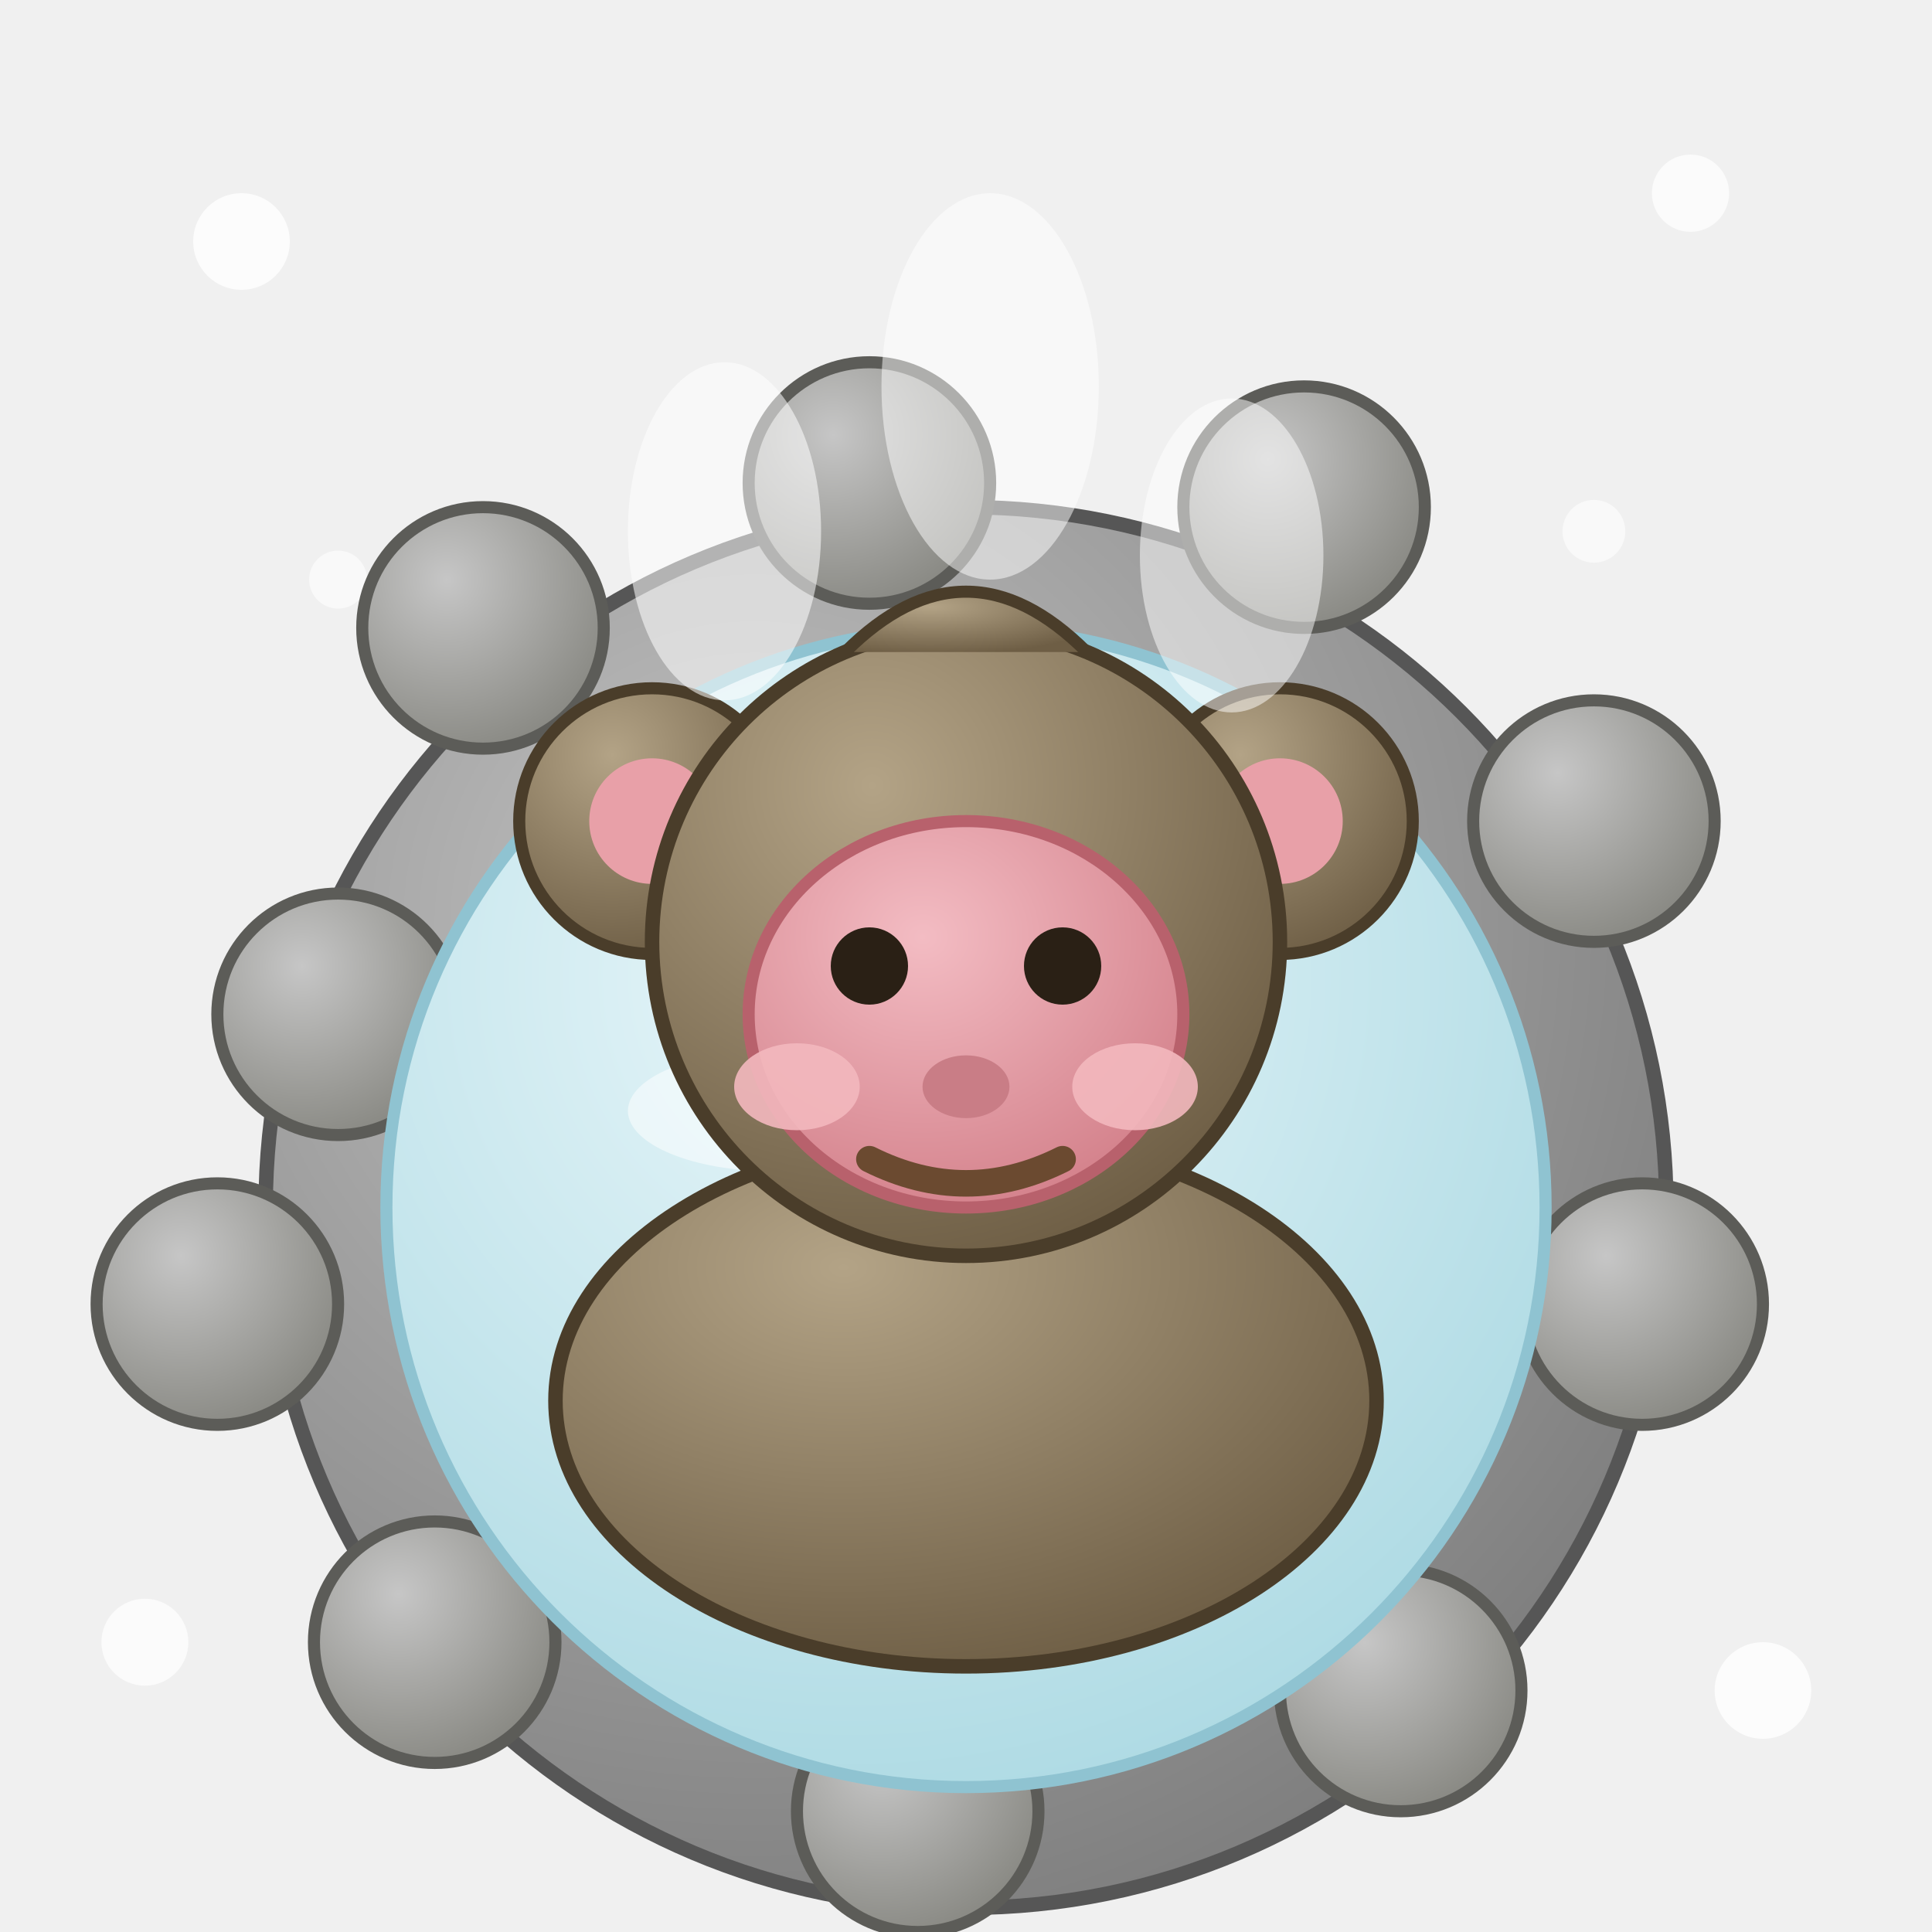
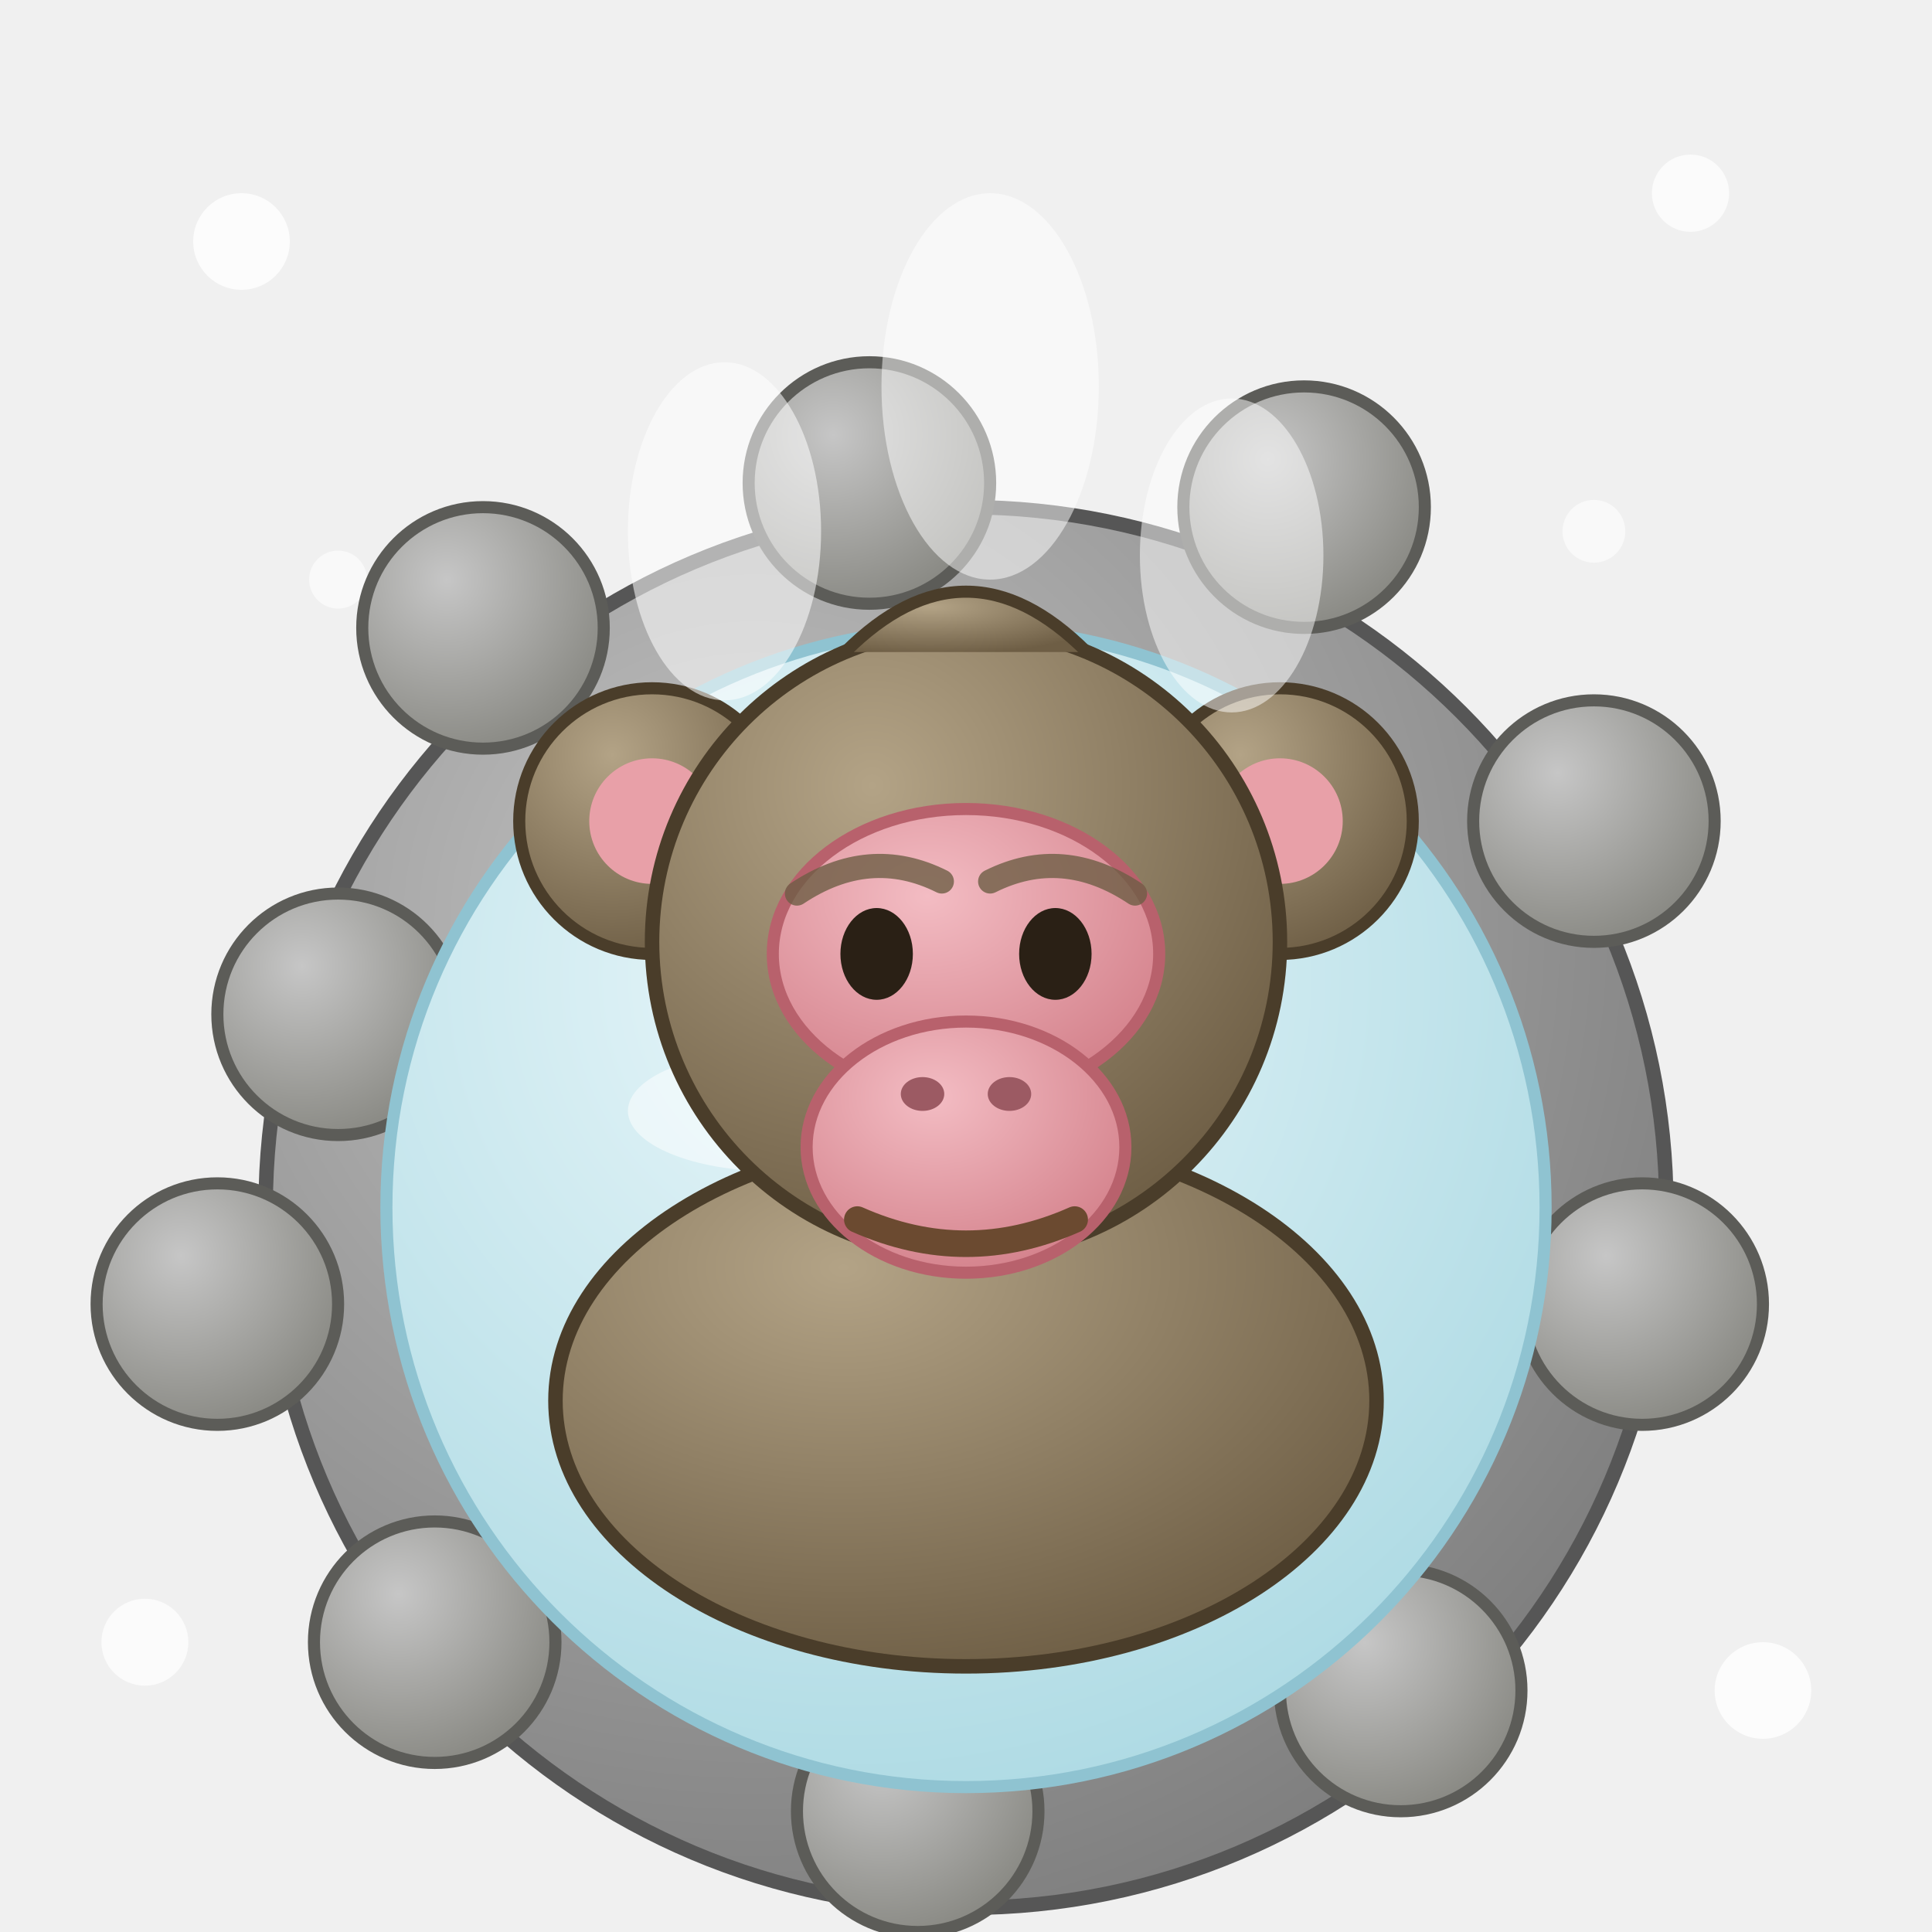
<svg xmlns="http://www.w3.org/2000/svg" viewBox="0 0 80 80">
  <defs>
    <radialGradient id="stoneGrad" cx="35%" cy="30%" r="80%">
      <stop offset="0%" stop-color="#c2c2c2" />
      <stop offset="100%" stop-color="#7a7a7a" />
    </radialGradient>
    <radialGradient id="stoneGradSm" cx="35%" cy="30%" r="80%">
      <stop offset="0%" stop-color="#c6c6c6" />
      <stop offset="100%" stop-color="#84847e" />
    </radialGradient>
    <radialGradient id="waterGrad" cx="40%" cy="30%" r="80%">
      <stop offset="0%" stop-color="#eaf7fa" />
      <stop offset="100%" stop-color="#a9d8e2" />
    </radialGradient>
    <radialGradient id="furGrad" cx="35%" cy="25%" r="80%">
      <stop offset="0%" stop-color="#b3a386" />
      <stop offset="100%" stop-color="#6e5e45" />
    </radialGradient>
    <radialGradient id="skinGrad" cx="40%" cy="30%" r="75%">
      <stop offset="0%" stop-color="#f3bcc3" />
      <stop offset="100%" stop-color="#d3808a" />
    </radialGradient>
  </defs>
  <circle cx="10" cy="10" r="2" fill="#ffffff" opacity="0.8" />
  <circle cx="70" cy="8" r="1.6" fill="#ffffff" opacity="0.7" />
  <circle cx="6" cy="68" r="1.8" fill="#ffffff" opacity="0.7" />
  <circle cx="73" cy="70" r="2" fill="#ffffff" opacity="0.8" />
  <circle cx="14" cy="24" r="1.2" fill="#ffffff" opacity="0.6" />
  <circle cx="66" cy="22" r="1.3" fill="#ffffff" opacity="0.6" />
  <g>
    <circle cx="40" cy="50" r="29" fill="url(#stoneGrad)" stroke="#565656" stroke-width="0.6" />
    <circle cx="14" cy="42" r="5" fill="url(#stoneGradSm)" stroke="#5c5c58" stroke-width="0.5" />
    <circle cx="20" cy="26" r="5" fill="url(#stoneGradSm)" stroke="#5c5c58" stroke-width="0.5" />
    <circle cx="36" cy="20" r="5" fill="url(#stoneGradSm)" stroke="#5c5c58" stroke-width="0.5" />
    <circle cx="54" cy="21" r="5" fill="url(#stoneGradSm)" stroke="#5c5c58" stroke-width="0.5" />
    <circle cx="66" cy="34" r="5" fill="url(#stoneGradSm)" stroke="#5c5c58" stroke-width="0.5" />
    <circle cx="68" cy="54" r="5" fill="url(#stoneGradSm)" stroke="#5c5c58" stroke-width="0.5" />
    <circle cx="58" cy="70" r="5" fill="url(#stoneGradSm)" stroke="#5c5c58" stroke-width="0.5" />
    <circle cx="38" cy="75" r="5" fill="url(#stoneGradSm)" stroke="#5c5c58" stroke-width="0.5" />
    <circle cx="18" cy="68" r="5" fill="url(#stoneGradSm)" stroke="#5c5c58" stroke-width="0.5" />
    <circle cx="9" cy="54" r="5" fill="url(#stoneGradSm)" stroke="#5c5c58" stroke-width="0.5" />
  </g>
  <circle cx="40" cy="50" r="24" fill="url(#waterGrad)" stroke="#8fc3d1" stroke-width="0.5" />
  <ellipse cx="32" cy="46" rx="6" ry="2.5" fill="#ffffff" opacity="0.5" />
  <ellipse cx="50" cy="56" rx="7" ry="2.5" fill="#ffffff" opacity="0.4" />
  <ellipse cx="40" cy="58" rx="17" ry="11" fill="url(#furGrad)" stroke="#4a3d2a" stroke-width="0.6" />
  <circle cx="27" cy="34" r="5.5" fill="url(#furGrad)" stroke="#4a3d2a" stroke-width="0.5" />
  <circle cx="53" cy="34" r="5.5" fill="url(#furGrad)" stroke="#4a3d2a" stroke-width="0.5" />
  <circle cx="27" cy="34" r="2.6" fill="#e8a0a8" />
  <circle cx="53" cy="34" r="2.6" fill="#e8a0a8" />
  <circle cx="40" cy="39" r="13" fill="url(#furGrad)" stroke="#4a3d2a" stroke-width="0.6" />
-   <ellipse cx="40" cy="42" rx="9" ry="8" fill="url(#skinGrad)" stroke="#b8616c" stroke-width="0.5" />
-   <ellipse cx="33" cy="45" rx="2.6" ry="1.8" fill="#f3b8be" opacity="0.9" />
-   <ellipse cx="47" cy="45" rx="2.6" ry="1.8" fill="#f3b8be" opacity="0.9" />
-   <circle cx="36" cy="40" r="1.6" fill="#2a2015" />
-   <circle cx="44" cy="40" r="1.6" fill="#2a2015" />
-   <ellipse cx="40" cy="45" rx="1.8" ry="1.3" fill="#c97d86" />
-   <path d="M 36 48 Q 40 50 44 48" fill="none" stroke="#6b4a30" stroke-width="1.1" stroke-linecap="round" />
+   <ellipse cx="40" cy="39.5" rx="8" ry="6" fill="url(#skinGrad)" stroke="#b8616c" stroke-width="0.5" />
+   <ellipse cx="40" cy="47.5" rx="6.6" ry="5.2" fill="url(#skinGrad)" stroke="#b8616c" stroke-width="0.5" />
+   <path d="M33,37 Q36,35 39,36.5" fill="none" stroke="#6e5e45" stroke-width="1" stroke-linecap="round" opacity="0.8" />
+   <path d="M41,36.5 Q44,35 47,37" fill="none" stroke="#6e5e45" stroke-width="1" stroke-linecap="round" opacity="0.8" />
+   <ellipse cx="36.3" cy="39.5" rx="1.5" ry="1.9" fill="#2a2015" />
+   <ellipse cx="43.7" cy="39.5" rx="1.5" ry="1.9" fill="#2a2015" />
+   <ellipse cx="38.2" cy="45.3" rx="0.9" ry="0.7" fill="#9c5a63" />
+   <ellipse cx="41.8" cy="45.3" rx="0.9" ry="0.7" fill="#9c5a63" />
+   <path d="M 35.5 50.5 Q 40 52.5 44.5 50.5" fill="none" stroke="#6b4a30" stroke-width="1.1" stroke-linecap="round" />
  <path d="M 35 27 Q 40 22 45 27" fill="url(#furGrad)" stroke="#4a3d2a" stroke-width="0.5" stroke-linejoin="round" />
  <g>
    <ellipse cx="30" cy="22" rx="4" ry="7" fill="#ffffff" opacity="0.55">
      <animate attributeName="opacity" values="0.2;0.6;0.2" dur="3s" repeatCount="indefinite" />
      <animateTransform attributeName="transform" type="translate" values="0,4; 0,-6; 0,4" dur="3s" repeatCount="indefinite" />
    </ellipse>
    <ellipse cx="41" cy="16" rx="4.5" ry="8" fill="#ffffff" opacity="0.5">
      <animate attributeName="opacity" values="0.6;0.2;0.6" dur="3.4s" begin="0.4s" repeatCount="indefinite" />
      <animateTransform attributeName="transform" type="translate" values="0,3; 0,-7; 0,3" dur="3.4s" begin="0.4s" repeatCount="indefinite" />
    </ellipse>
    <ellipse cx="51" cy="23" rx="3.8" ry="6.5" fill="#ffffff" opacity="0.5">
      <animate attributeName="opacity" values="0.3;0.65;0.3" dur="2.8s" begin="0.8s" repeatCount="indefinite" />
      <animateTransform attributeName="transform" type="translate" values="0,4; 0,-5; 0,4" dur="2.8s" begin="0.8s" repeatCount="indefinite" />
    </ellipse>
  </g>
</svg>
